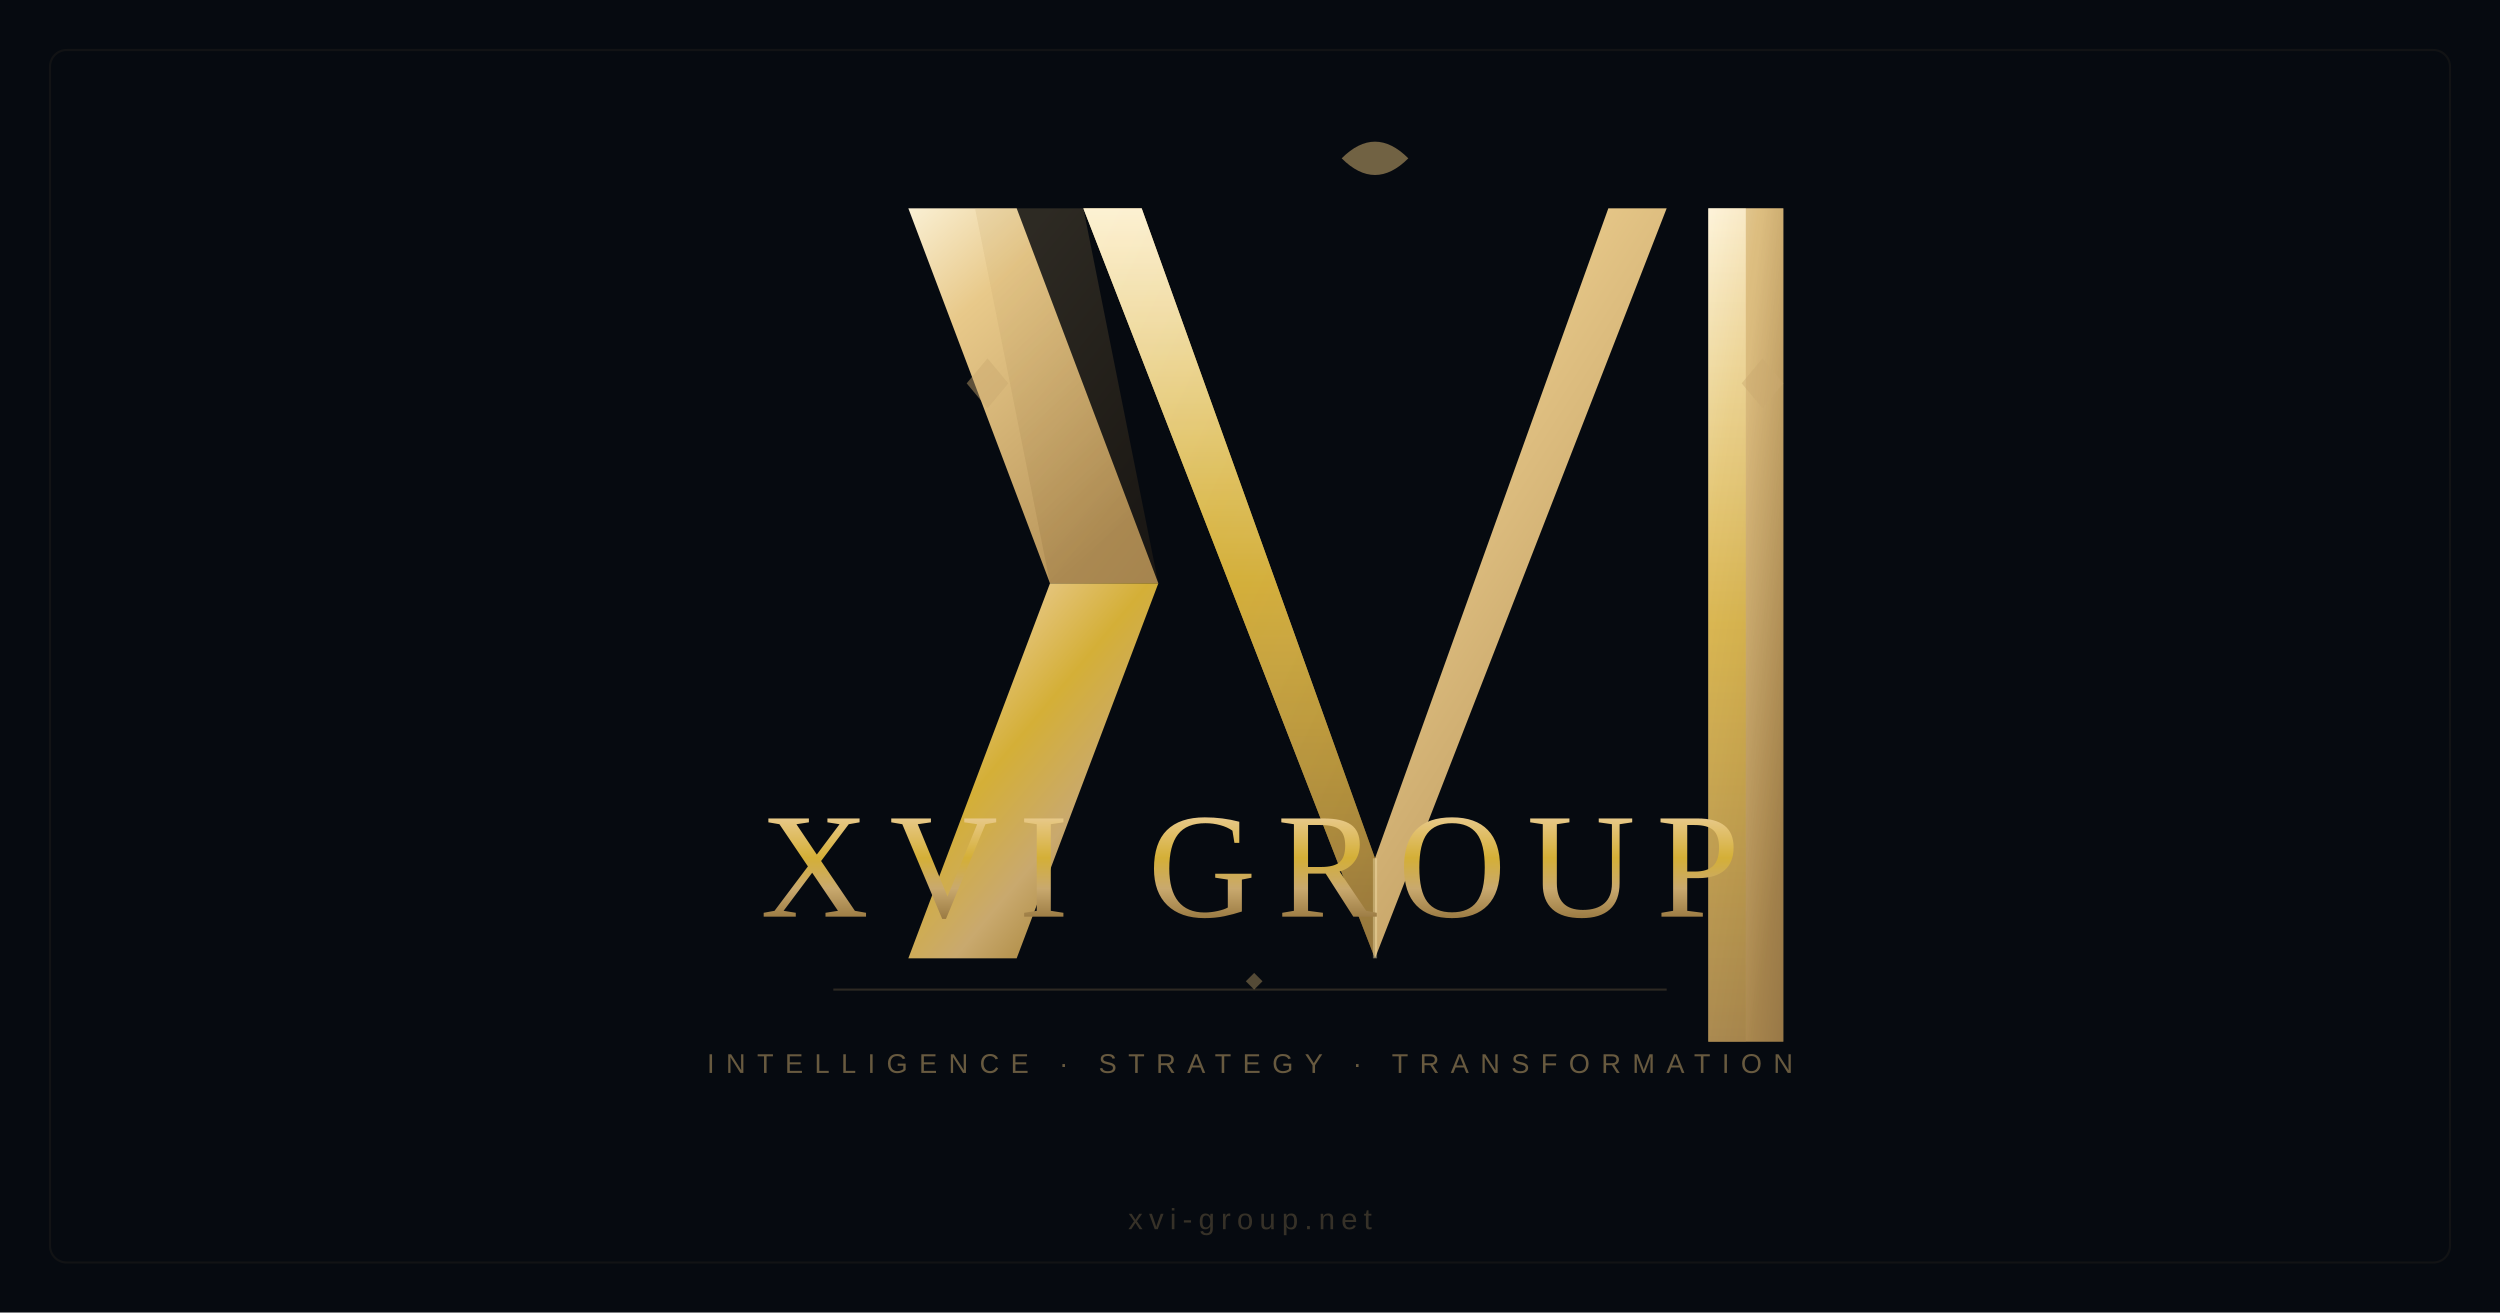
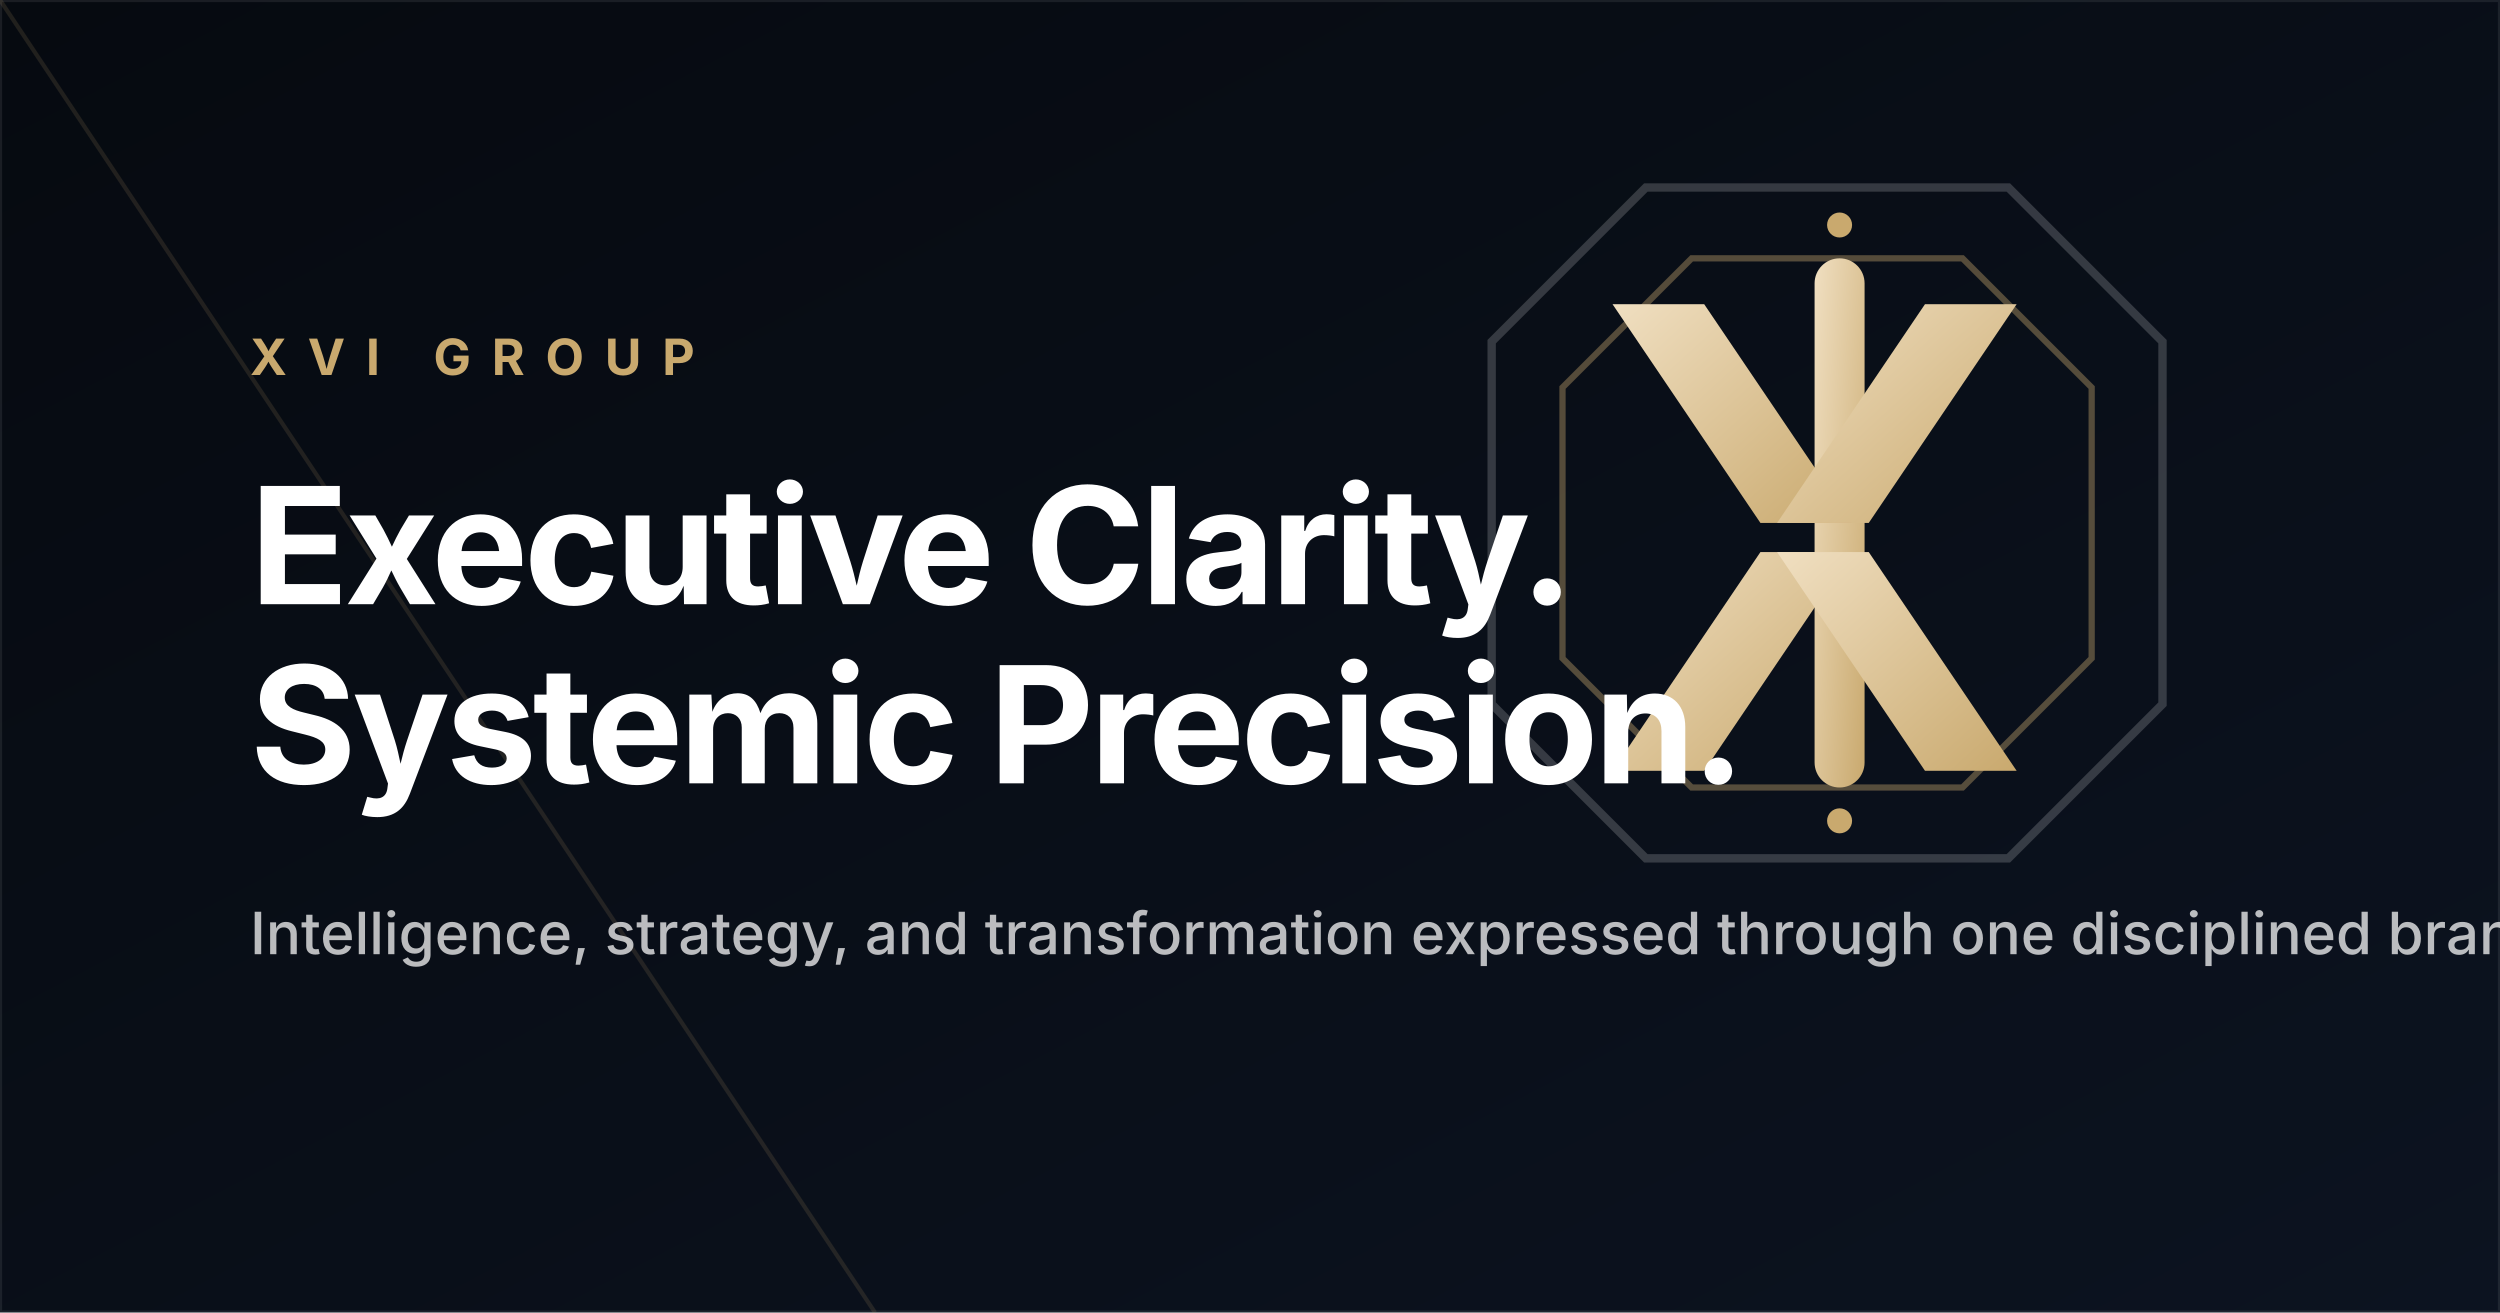
- <svg xmlns="http://www.w3.org/2000/svg" width="1200" height="630" viewBox="0 0 1200 630" fill="none">
+ <svg xmlns="http://www.w3.org/2000/svg" viewBox="0 0 1200 630" role="img" aria-label="XVI Group social preview">
  <defs>
-     <linearGradient id="oG1" x1="0.1" y1="0" x2="0.9" y2="1">
-       <stop offset="0%" stop-color="#F2DCA0" />
-       <stop offset="18%" stop-color="#E8C98A" />
-       <stop offset="42%" stop-color="#D4AF37" />
-       <stop offset="65%" stop-color="#C9A96E" />
-       <stop offset="85%" stop-color="#A8853A" />
-       <stop offset="100%" stop-color="#7A5C28" />
+     <linearGradient id="gold" x1="0%" y1="0%" x2="100%" y2="100%">
+       <stop offset="0%" stop-color="#F0DFC1" />
+       <stop offset="100%" stop-color="#C9A96E" />
    </linearGradient>
-     <linearGradient id="oG2" x1="0" y1="0" x2="0.6" y2="1">
-       <stop offset="0%" stop-color="#FAF0D4" />
-       <stop offset="30%" stop-color="#E8C98A" />
-       <stop offset="100%" stop-color="#B8955A" />
-     </linearGradient>
-     <linearGradient id="oG3" x1="0.4" y1="0" x2="1" y2="1">
-       <stop offset="0%" stop-color="#C9A96E" />
-       <stop offset="60%" stop-color="#8A6A36" />
-       <stop offset="100%" stop-color="#5C4220" />
-     </linearGradient>
-     <linearGradient id="oG4" x1="0" y1="0" x2="0" y2="1">
-       <stop offset="0%" stop-color="#FFF5DC" />
-       <stop offset="50%" stop-color="#D4AF37" />
-       <stop offset="100%" stop-color="#9A7A42" />
-     </linearGradient>
-     <linearGradient id="oGText" x1="0" y1="0" x2="0" y2="1">
-       <stop offset="0%" stop-color="#E8C98A" />
-       <stop offset="40%" stop-color="#D4AF37" />
-       <stop offset="70%" stop-color="#C9A96E" />
-       <stop offset="100%" stop-color="#9A7A42" />
+     <linearGradient id="bg" x1="0%" y1="0%" x2="100%" y2="100%">
+       <stop offset="0%" stop-color="#060A10" />
+       <stop offset="100%" stop-color="#0C1320" />
    </linearGradient>
  </defs>
-   <rect width="1200" height="630" fill="#060A10" />
-   <rect x="24" y="24" width="1152" height="582" rx="8" stroke="#C9A96E" stroke-opacity="0.06" stroke-width="1" />
-   <g transform="translate(420, 60) scale(2)">
-     <path d="M 50,20 L 120,200 L 120,176 L 64,20 Z" fill="url(#oG1)" />
-     <path d="M 190,20 L 120,200 L 120,176 L 176,20 Z" fill="url(#oG2)" />
-     <path d="M 50,20 L 64,20 L 120,176 L 120,200 Z" fill="url(#oG4)" opacity="0.85" />
-     <path d="M 120,200 L 120,176" stroke="#F5E4B0" stroke-width="1" opacity="0.4" />
-     <path d="M 8,20 L 34,20 L 68,110 L 42,110 Z" fill="url(#oG2)" />
-     <path d="M 42,110 L 68,110 L 34,200 L 8,200 Z" fill="url(#oG1)" />
-     <path d="M 42,110 L 68,110 L 50,20 L 24,20 Z" fill="url(#oG3)" opacity="0.2" />
-     <path d="M 200,20 L 218,20 L 218,220 L 200,220 Z" fill="url(#oG2)" />
-     <path d="M 200,20 L 209,20 L 209,220 L 200,220 Z" fill="url(#oG4)" opacity="0.65" />
-     <path d="M 209,20 L 218,20 L 218,220 L 209,220 Z" fill="url(#oG3)" opacity="0.35" />
-     <path d="M 112,8 Q 120,0 128,8 Q 120,16 112,8 Z" fill="#C9A96E" opacity="0.55" />
-     <path d="M 22,62 L 27,56 L 32,62 L 27,68 Z" fill="#C9A96E" opacity="0.45" />
-     <path d="M 208,62 L 213,56 L 218,62 L 213,68 Z" fill="#C9A96E" opacity="0.45" />
+   <rect width="1200" height="630" fill="url(#bg)" />
+   <path d="M0 0H1200V630H0Z" fill="none" stroke="rgba(255,255,255,0.08)" stroke-width="2" />
+   <path d="M0 0L420 630" stroke="rgba(201,169,110,0.14)" stroke-width="2" />
+   <path d="M790 90H964L1038 164V338L964 412H790L716 338V164L790 90Z" fill="none" stroke="rgba(255,255,255,0.18)" stroke-width="4" />
+   <path d="M812 124H942L1004 186V316L942 378H812L750 316V186L812 124Z" fill="none" stroke="rgba(201,169,110,0.4)" stroke-width="3" />
+   <rect x="871" y="124" width="24" height="254" rx="12" fill="url(#gold)" />
+   <path d="M774 146H818L889 251H845L774 146Z" fill="url(#gold)" />
+   <path d="M845 265H889L818 370H774L845 265Z" fill="url(#gold)" />
+   <path d="M924 146H968L897 251H853L924 146Z" fill="url(#gold)" />
+   <path d="M853 265H897L968 370H924L853 265Z" fill="url(#gold)" />
+   <path d="M764 252H990" stroke="url(#gold)" stroke-width="3" stroke-linecap="round" />
+   <circle cx="883" cy="108" r="6" fill="#C9A96E" />
+   <circle cx="883" cy="394" r="6" fill="#C9A96E" />
+   <g transform="translate(120 180)" fill="#FFFFFF" font-family="Inter, Arial, sans-serif">
+     <text x="0" y="0" font-size="24" font-weight="700" letter-spacing="10" fill="#C9A96E">XVI GROUP</text>
+     <text x="0" y="110" font-size="78" font-weight="700" letter-spacing="-2">Executive Clarity.</text>
+     <text x="0" y="196" font-size="78" font-weight="700" letter-spacing="-2">Systemic Precision.</text>
+     <text x="0" y="278" font-size="28" font-weight="500" fill="rgba(255,255,255,0.72)">Intelligence, strategy, and transformation expressed through one disciplined brand language.</text>
  </g>
-   <text x="600" y="440" text-anchor="middle" fill="url(#oGText)" font-family="'Georgia', 'Times New Roman', serif" font-size="72" font-weight="400" letter-spacing="10">XVI GROUP</text>
-   <line x1="400" y1="475" x2="800" y2="475" stroke="#C9A96E" stroke-opacity="0.2" stroke-width="1" />
-   <path d="M 598,471 L 602,467 L 606,471 L 602,475 Z" fill="#C9A96E" opacity="0.4" />
-   <text x="600" y="515" text-anchor="middle" fill="#C9A96E" font-family="'Helvetica Neue', 'Arial', sans-serif" font-size="13" font-weight="400" letter-spacing="5.5" opacity="0.5">INTELLIGENCE  ·  STRATEGY  ·  TRANSFORMATION</text>
-   <text x="600" y="590" text-anchor="middle" fill="#C9A96E" font-family="'Helvetica Neue', 'Arial', sans-serif" font-size="14" font-weight="300" letter-spacing="3" opacity="0.25">xvi-group.net</text>
</svg>
